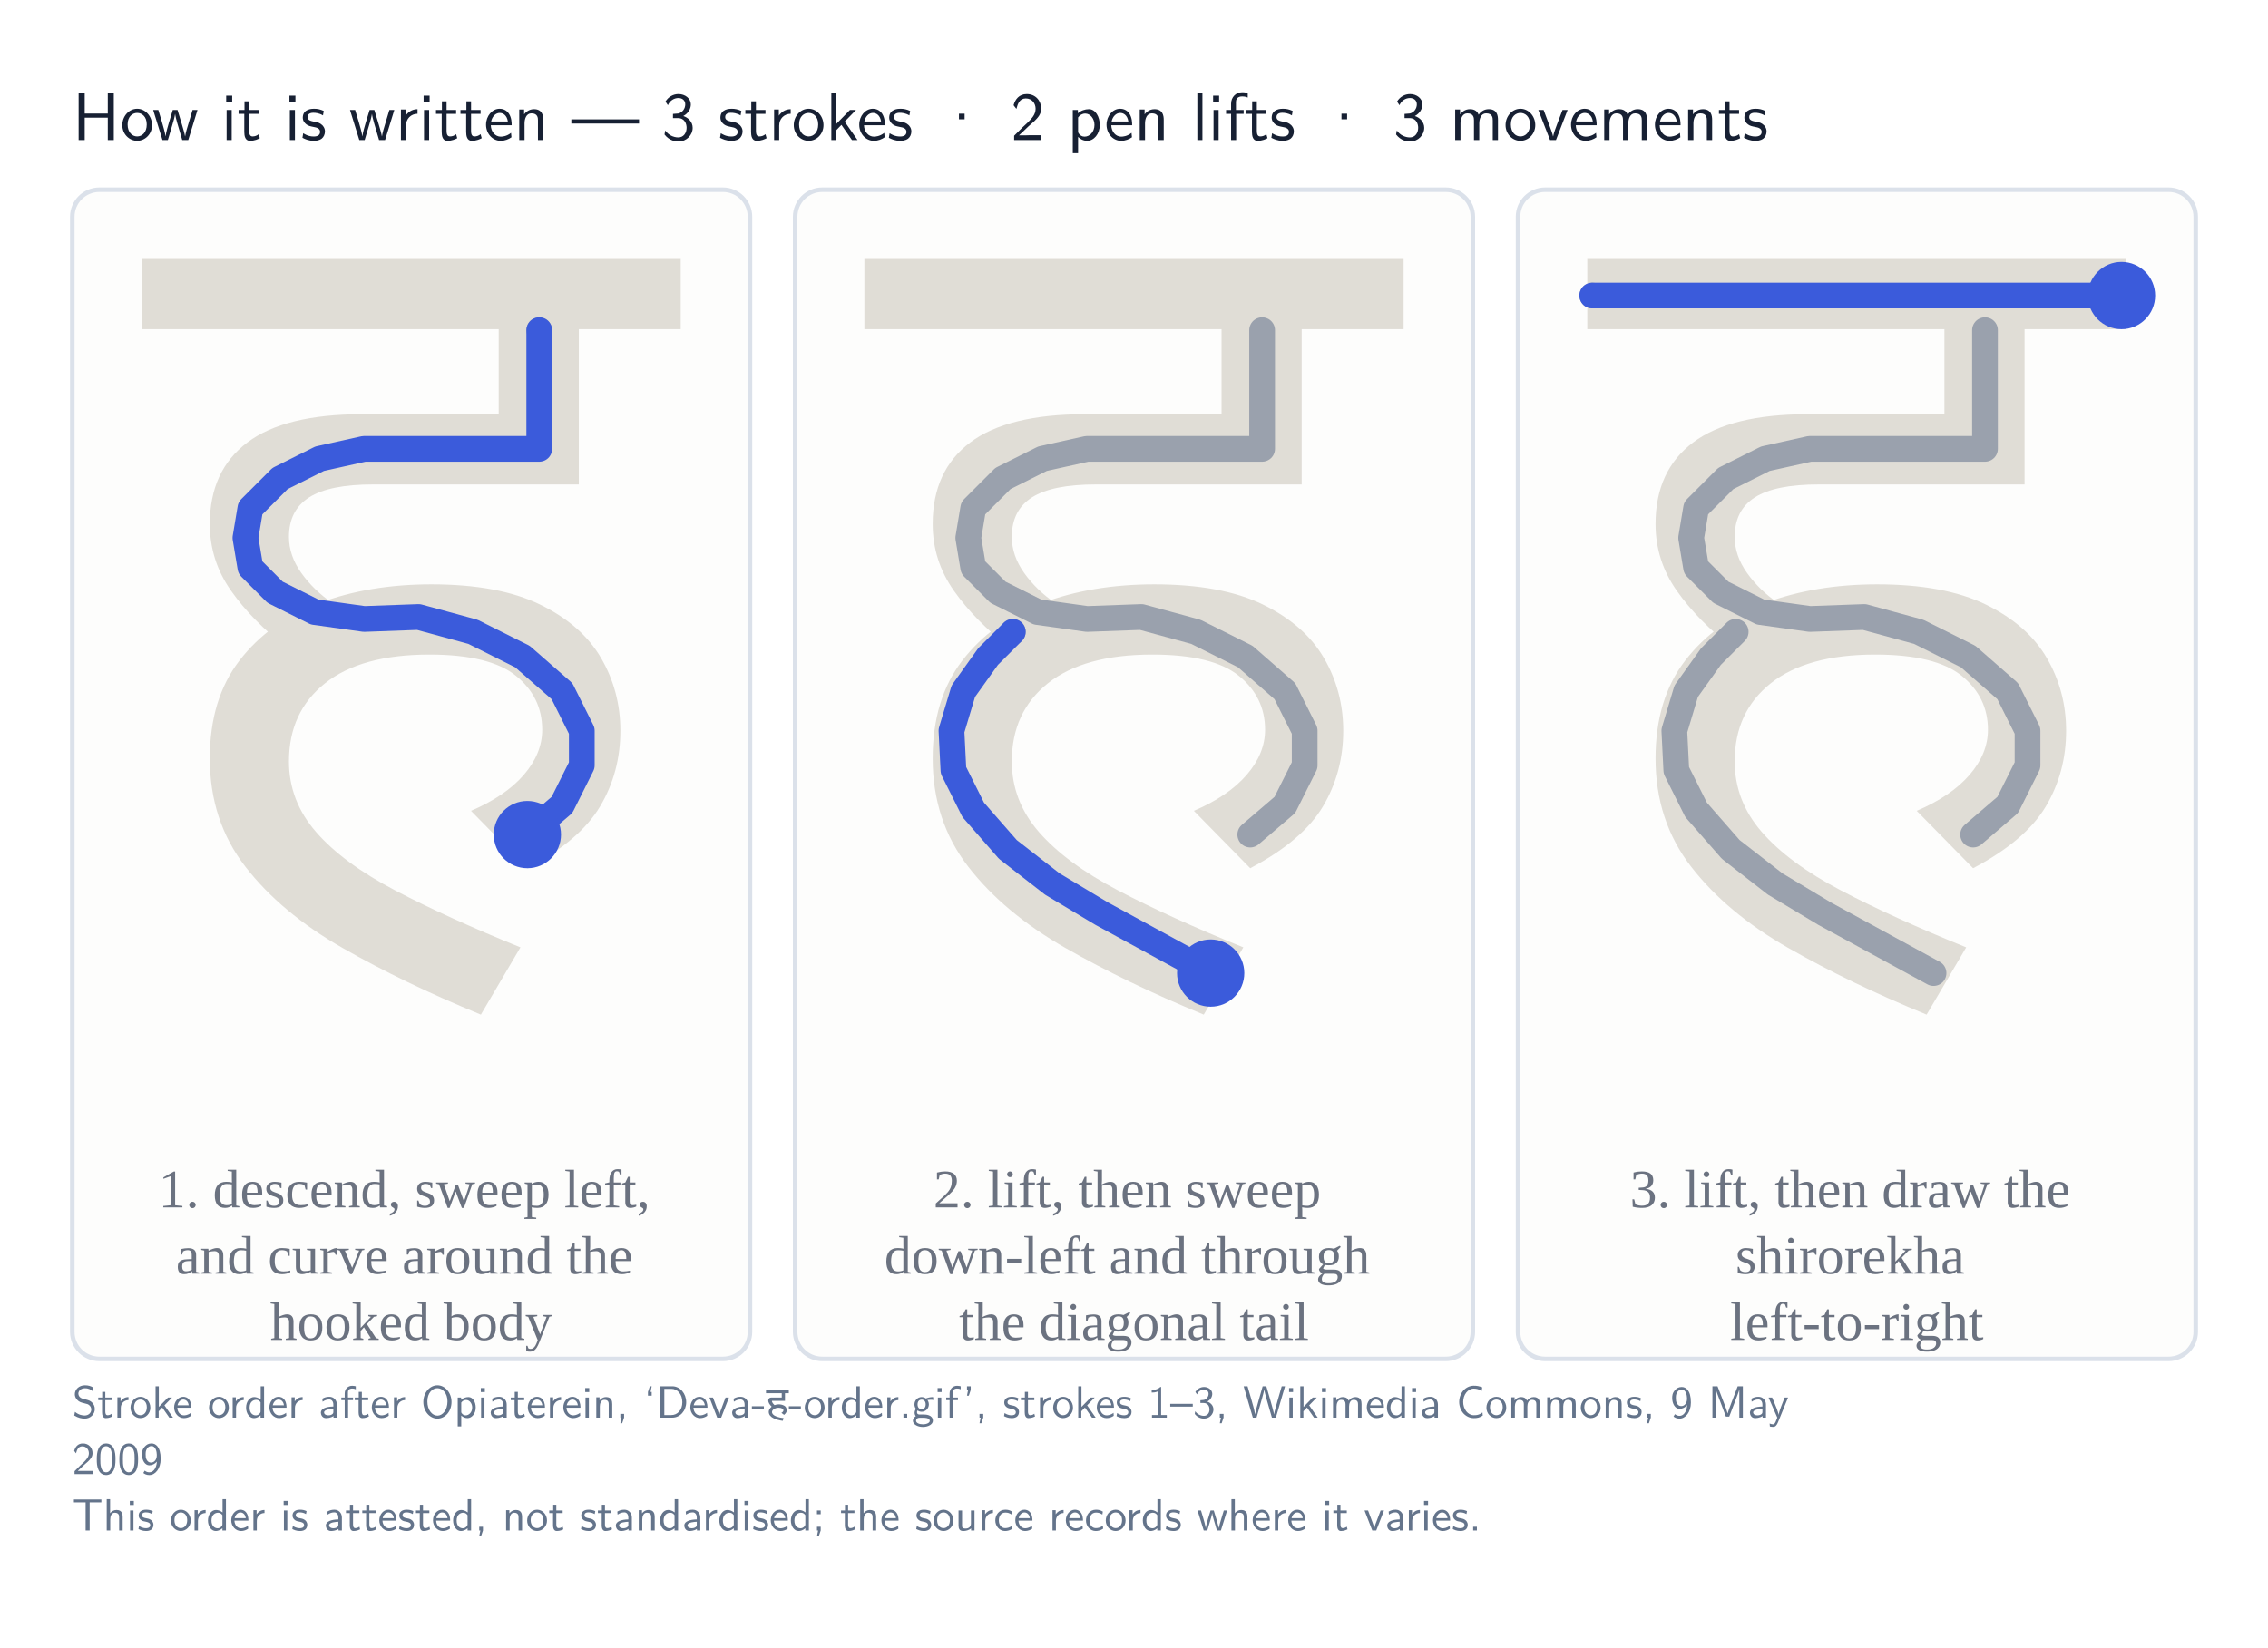
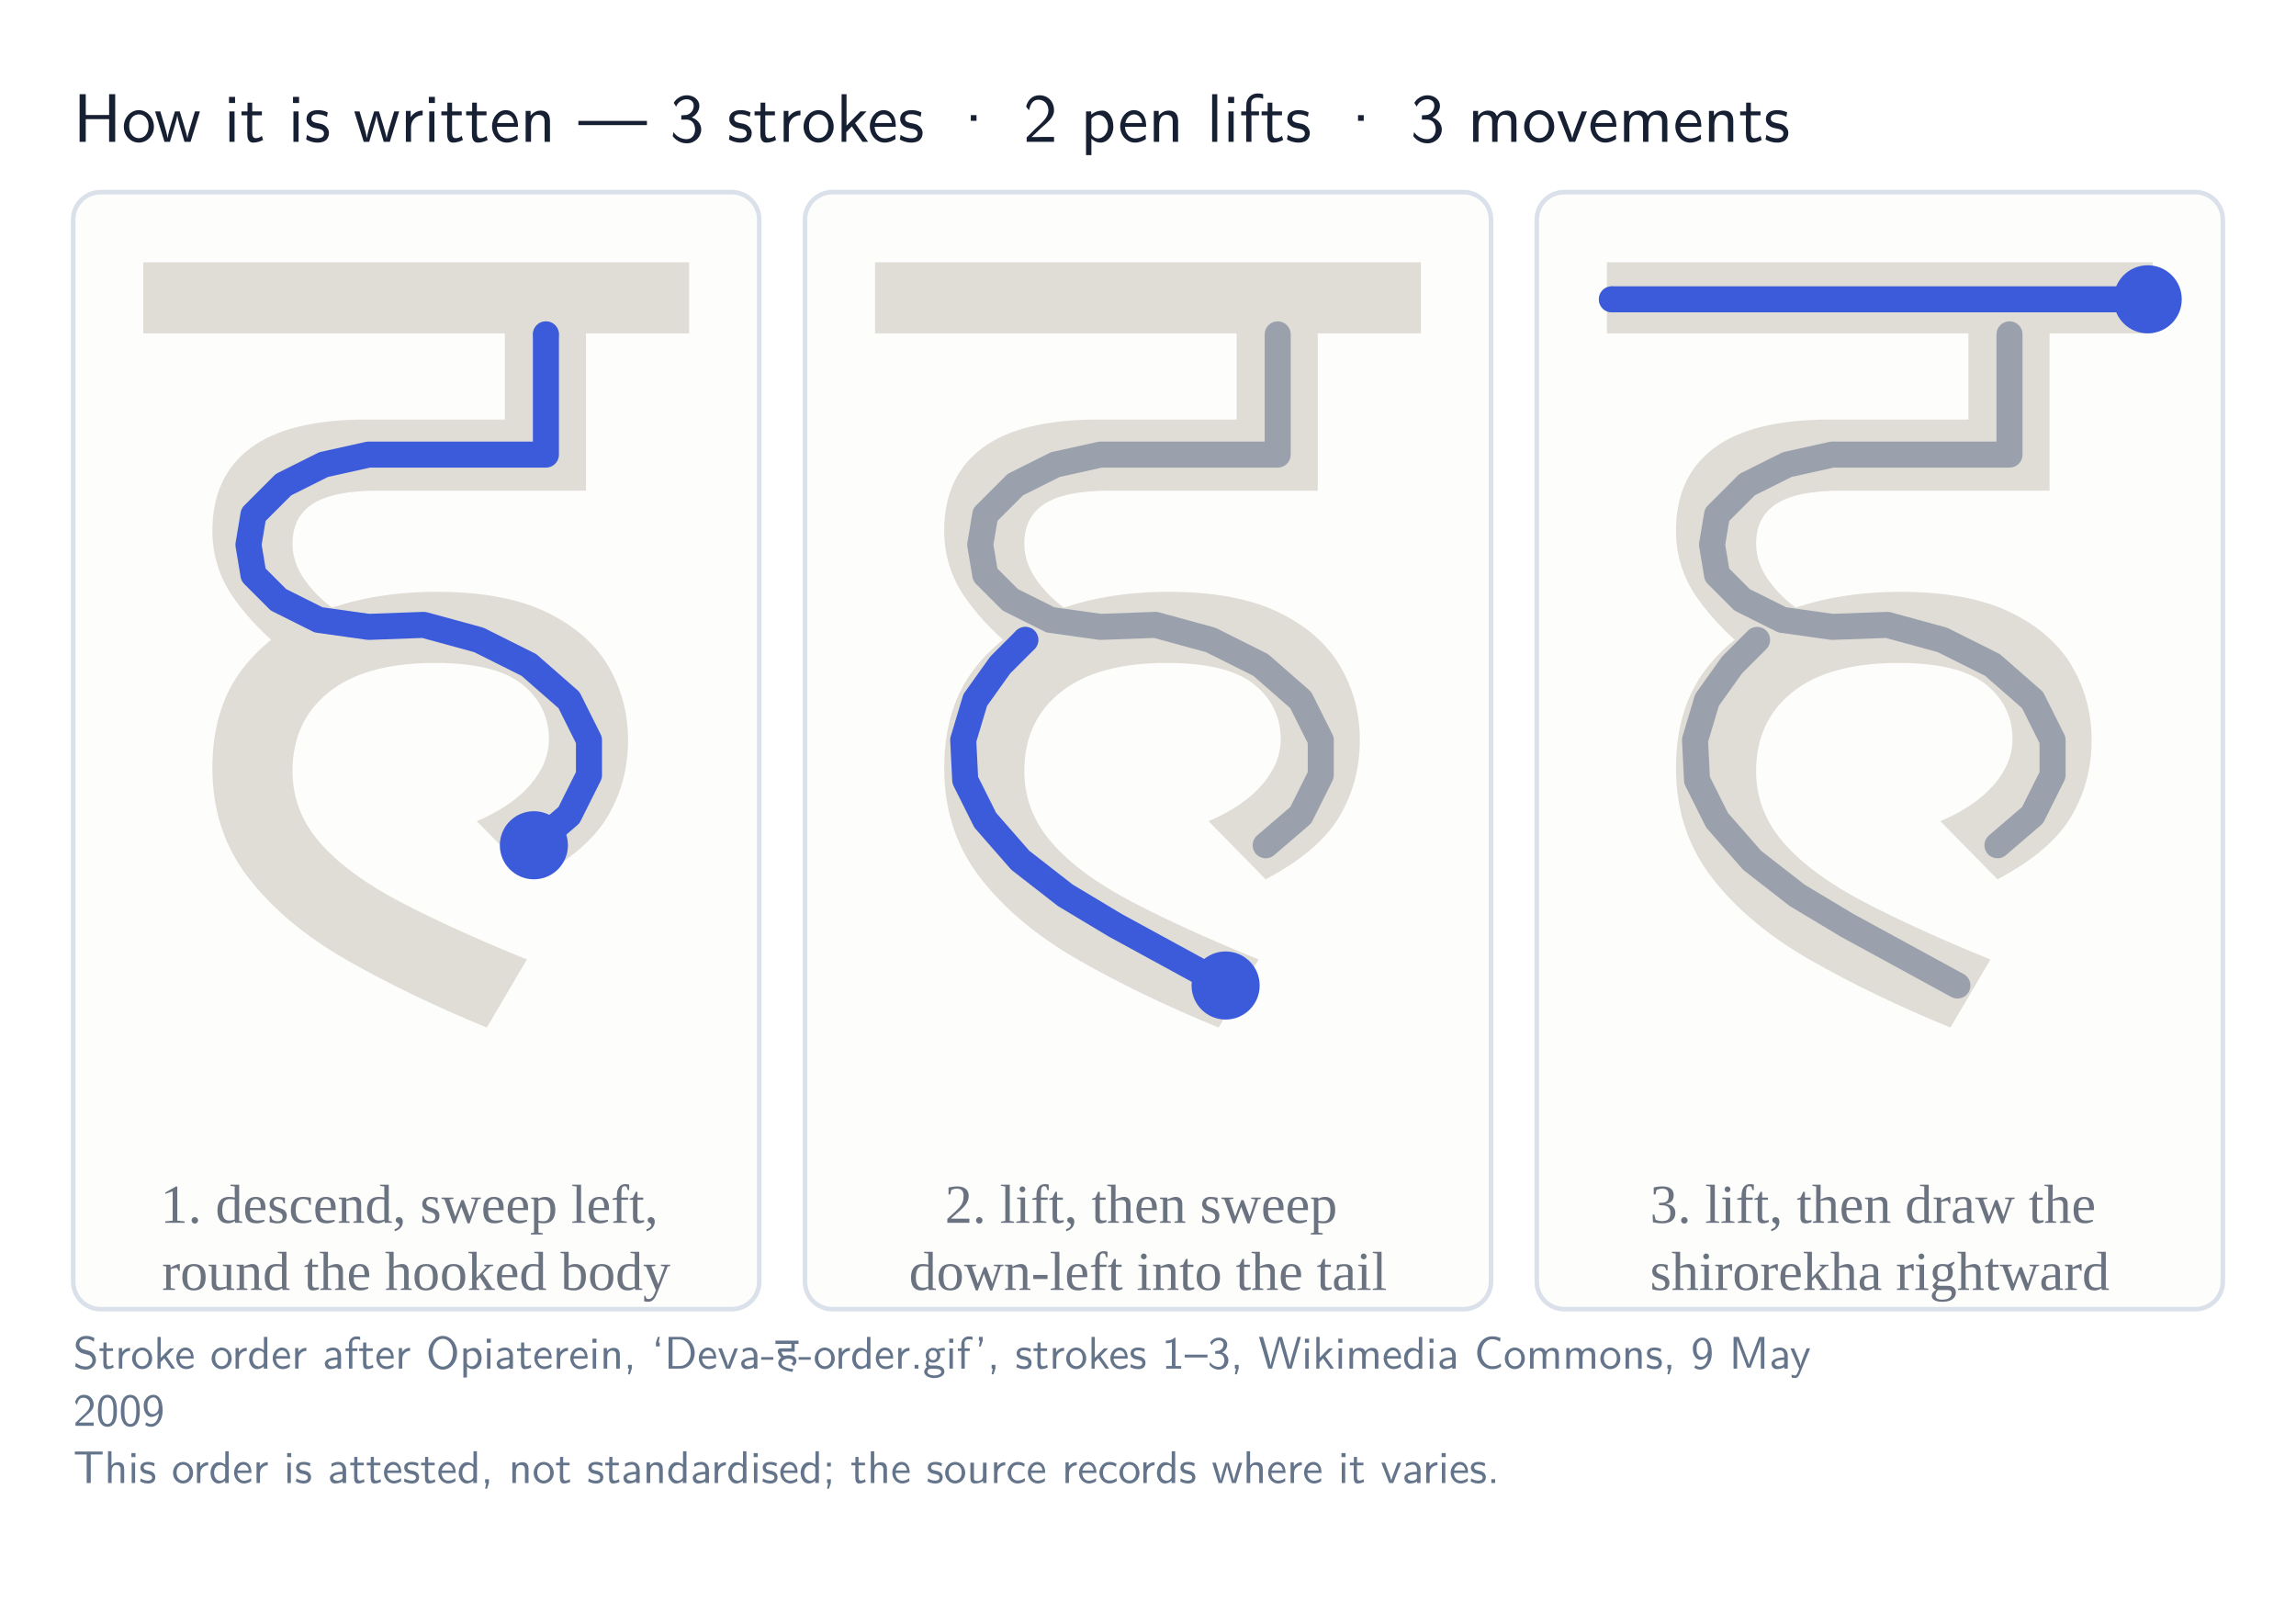
- <svg xmlns="http://www.w3.org/2000/svg" width="502" height="364.85" viewBox="0 0 502 364.85" role="img" aria-label="How to write ह: 3 strokes · 2 pen lifts · 3 movements">
-   <rect x="0" y="0" width="502" height="364.85" fill="#ffffff" />
+ <svg xmlns="http://www.w3.org/2000/svg" width="502" height="350.18" viewBox="0 0 502 350.18" role="img" aria-label="How to write ह: 3 strokes · 2 pen lifts · 3 movements">
+   <rect x="0" y="0" width="502" height="350.18" fill="#ffffff" />
  <text x="16" y="31" font-family="Latin Modern Sans, sans-serif" font-size="15" fill="#172033">How it is written — 3 strokes · 2 pen lifts · 3 movements</text>
-   <rect x="16" y="42" width="150" height="258.85" rx="6" fill="#fdfdfc" stroke="#dbe1ea" stroke-width="1" />
-   <svg x="16" y="42" width="150" height="258.85" viewBox="-70 -692 685 1182.1" preserveAspectRatio="xMidYMid meet" overflow="hidden">
+   <rect x="16" y="42" width="150" height="244.18" rx="6" fill="#fdfdfc" stroke="#dbe1ea" stroke-width="1" />
+   <svg x="16" y="42" width="150" height="244.18" viewBox="-70 -692 685 1115.1" preserveAspectRatio="xMidYMid meet" overflow="hidden">
    <g transform="scale(1,-1)">
      <path class="ductus__glyph" d="M147 229Q112 256 90.5 286.5Q69 317 69 354Q69 408 107 436.5Q145 465 223 465L361 465L361 551L0 551L0 622L545 622L545 551L442 551L442 394L234 394Q190 394 169.5 381Q149 368 149 341Q149 322 161.5 304.5Q174 287 193 274L147 229ZM333 64Q368 79 386.5 100.5Q405 122 405 146Q405 179 378.5 200.5Q352 222 291 222Q222 222 185.5 193Q149 164 149 114Q149 74 176.5 42.5Q204 11 256.5 -16.5Q309 -44 383 -74L343 -142Q265 -110 203 -74.5Q141 -39 105 7.5Q69 54 69 117Q69 177 99 216Q129 255 179.5 274Q230 293 293 293Q361 293 403 272.5Q445 252 464.5 218.5Q484 185 484 145Q484 103 463.5 68.5Q443 34 390 6L333 64Z" fill="#e0ddd6" fill-rule="nonzero" />
      <path class="ductus__done" d="M402 550 L402 550" fill="none" stroke="#9aa1ad" stroke-width="26" stroke-linecap="round" stroke-linejoin="round" />
      <path class="ductus__pen" d="M402 550 L402 510 L402 470 L402 430 L360 430 L315 430 L270 430 L225 430 L180 420 L140 400 L110 370 L105 340 L110 310 L135 285 L175 265 L225 258 L280 260 L335 245 L385 220 L425 185 L445 145 L445 110 L425 70 L390 40" fill="none" stroke="#3b5bdb" stroke-width="26" stroke-linecap="round" stroke-linejoin="round" />
      <circle class="ductus__tip" cx="390" cy="40" r="34" fill="#3b5bdb" />
    </g>
    <text class="ductus__caption" x="272.5" y="336.9" text-anchor="middle" font-size="54.9" fill="#6b7280">
      <tspan x="272.5" y="336.9">1. descend, sweep left,</tspan>
-       <tspan x="272.5" y="403.9">and curve around the</tspan>
-       <tspan x="272.5" y="470.9">hooked body</tspan>
+       <tspan x="272.5" y="403.9">round the hooked body</tspan>
    </text>
  </svg>
-   <rect x="176" y="42" width="150" height="258.85" rx="6" fill="#fdfdfc" stroke="#dbe1ea" stroke-width="1" />
-   <svg x="176" y="42" width="150" height="258.85" viewBox="-70 -692 685 1182.1" preserveAspectRatio="xMidYMid meet" overflow="hidden">
+   <rect x="176" y="42" width="150" height="244.18" rx="6" fill="#fdfdfc" stroke="#dbe1ea" stroke-width="1" />
+   <svg x="176" y="42" width="150" height="244.18" viewBox="-70 -692 685 1115.1" preserveAspectRatio="xMidYMid meet" overflow="hidden">
    <g transform="scale(1,-1)">
      <path class="ductus__glyph" d="M147 229Q112 256 90.5 286.5Q69 317 69 354Q69 408 107 436.5Q145 465 223 465L361 465L361 551L0 551L0 622L545 622L545 551L442 551L442 394L234 394Q190 394 169.5 381Q149 368 149 341Q149 322 161.5 304.5Q174 287 193 274L147 229ZM333 64Q368 79 386.5 100.5Q405 122 405 146Q405 179 378.5 200.5Q352 222 291 222Q222 222 185.5 193Q149 164 149 114Q149 74 176.5 42.5Q204 11 256.5 -16.5Q309 -44 383 -74L343 -142Q265 -110 203 -74.5Q141 -39 105 7.5Q69 54 69 117Q69 177 99 216Q129 255 179.5 274Q230 293 293 293Q361 293 403 272.5Q445 252 464.5 218.5Q484 185 484 145Q484 103 463.5 68.5Q443 34 390 6L333 64Z" fill="#e0ddd6" fill-rule="nonzero" />
      <path class="ductus__done" d="M402 550 L402 510 L402 470 L402 430 L360 430 L315 430 L270 430 L225 430 L180 420 L140 400 L110 370 L105 340 L110 310 L135 285 L175 265 L225 258 L280 260 L335 245 L385 220 L425 185 L445 145 L445 110 L425 70 L390 40" fill="none" stroke="#9aa1ad" stroke-width="26" stroke-linecap="round" stroke-linejoin="round" />
      <path class="ductus__done" d="M150 245 L150 245" fill="none" stroke="#9aa1ad" stroke-width="26" stroke-linecap="round" stroke-linejoin="round" />
      <path class="ductus__pen" d="M150 245 L125 220 L100 185 L88 145 L90 105 L110 65 L145 25 L190 -10 L240 -40 L295 -70 L350 -100" fill="none" stroke="#3b5bdb" stroke-width="26" stroke-linecap="round" stroke-linejoin="round" />
      <circle class="ductus__tip" cx="350" cy="-100" r="34" fill="#3b5bdb" />
    </g>
    <text class="ductus__caption" x="272.5" y="336.9" text-anchor="middle" font-size="54.9" fill="#6b7280">
      <tspan x="272.5" y="336.9">2. lift, then sweep</tspan>
-       <tspan x="272.5" y="403.9">down-left and through</tspan>
-       <tspan x="272.5" y="470.9">the diagonal tail</tspan>
+       <tspan x="272.5" y="403.9">down-left into the tail</tspan>
    </text>
  </svg>
-   <rect x="336" y="42" width="150" height="258.85" rx="6" fill="#fdfdfc" stroke="#dbe1ea" stroke-width="1" />
-   <svg x="336" y="42" width="150" height="258.85" viewBox="-70 -692 685 1182.1" preserveAspectRatio="xMidYMid meet" overflow="hidden">
+   <rect x="336" y="42" width="150" height="244.18" rx="6" fill="#fdfdfc" stroke="#dbe1ea" stroke-width="1" />
+   <svg x="336" y="42" width="150" height="244.18" viewBox="-70 -692 685 1115.1" preserveAspectRatio="xMidYMid meet" overflow="hidden">
    <g transform="scale(1,-1)">
      <path class="ductus__glyph" d="M147 229Q112 256 90.5 286.5Q69 317 69 354Q69 408 107 436.5Q145 465 223 465L361 465L361 551L0 551L0 622L545 622L545 551L442 551L442 394L234 394Q190 394 169.5 381Q149 368 149 341Q149 322 161.5 304.5Q174 287 193 274L147 229ZM333 64Q368 79 386.5 100.5Q405 122 405 146Q405 179 378.5 200.5Q352 222 291 222Q222 222 185.5 193Q149 164 149 114Q149 74 176.5 42.5Q204 11 256.5 -16.5Q309 -44 383 -74L343 -142Q265 -110 203 -74.5Q141 -39 105 7.5Q69 54 69 117Q69 177 99 216Q129 255 179.5 274Q230 293 293 293Q361 293 403 272.5Q445 252 464.5 218.5Q484 185 484 145Q484 103 463.5 68.5Q443 34 390 6L333 64Z" fill="#e0ddd6" fill-rule="nonzero" />
      <path class="ductus__done" d="M402 550 L402 510 L402 470 L402 430 L360 430 L315 430 L270 430 L225 430 L180 420 L140 400 L110 370 L105 340 L110 310 L135 285 L175 265 L225 258 L280 260 L335 245 L385 220 L425 185 L445 145 L445 110 L425 70 L390 40" fill="none" stroke="#9aa1ad" stroke-width="26" stroke-linecap="round" stroke-linejoin="round" />
      <path class="ductus__done" d="M150 245 L125 220 L100 185 L88 145 L90 105 L110 65 L145 25 L190 -10 L240 -40 L295 -70 L350 -100" fill="none" stroke="#9aa1ad" stroke-width="26" stroke-linecap="round" stroke-linejoin="round" />
      <path class="ductus__done" d="M5 585 L5 585" fill="none" stroke="#9aa1ad" stroke-width="26" stroke-linecap="round" stroke-linejoin="round" />
      <path class="ductus__pen" d="M5 585 L70 585 L135 585 L200 585 L265 585 L330 585 L395 585 L460 585 L540 585" fill="none" stroke="#3b5bdb" stroke-width="26" stroke-linecap="round" stroke-linejoin="round" />
      <circle class="ductus__tip" cx="540" cy="585" r="34" fill="#3b5bdb" />
    </g>
    <text class="ductus__caption" x="272.5" y="336.9" text-anchor="middle" font-size="54.9" fill="#6b7280">
      <tspan x="272.5" y="336.9">3. lift, then draw the</tspan>
-       <tspan x="272.5" y="403.9">shirorekha</tspan>
-       <tspan x="272.5" y="470.9">left-to-right</tspan>
+       <tspan x="272.5" y="403.9">shirorekha rightward</tspan>
    </text>
  </svg>
-   <text x="16" y="313.85" font-family="Latin Modern Sans, sans-serif" font-size="10" fill="#64748b">Stroke order after Opiaterein, ‘Deva-ह-order.gif’, strokes 1–3, Wikimedia Commons, 9 May</text>
-   <text x="16" y="326.35" font-family="Latin Modern Sans, sans-serif" font-size="10" fill="#64748b">2009</text>
-   <text x="16" y="338.85" font-family="Latin Modern Sans, sans-serif" font-size="10" fill="#64748b">This order is attested, not standardised; the source records where it varies.</text>
+   <text x="16" y="299.18" font-family="Latin Modern Sans, sans-serif" font-size="10" fill="#64748b">Stroke order after Opiaterein, ‘Deva-ह-order.gif’, strokes 1–3, Wikimedia Commons, 9 May</text>
+   <text x="16" y="311.68" font-family="Latin Modern Sans, sans-serif" font-size="10" fill="#64748b">2009</text>
+   <text x="16" y="324.18" font-family="Latin Modern Sans, sans-serif" font-size="10" fill="#64748b">This order is attested, not standardised; the source records where it varies.</text>
</svg>
